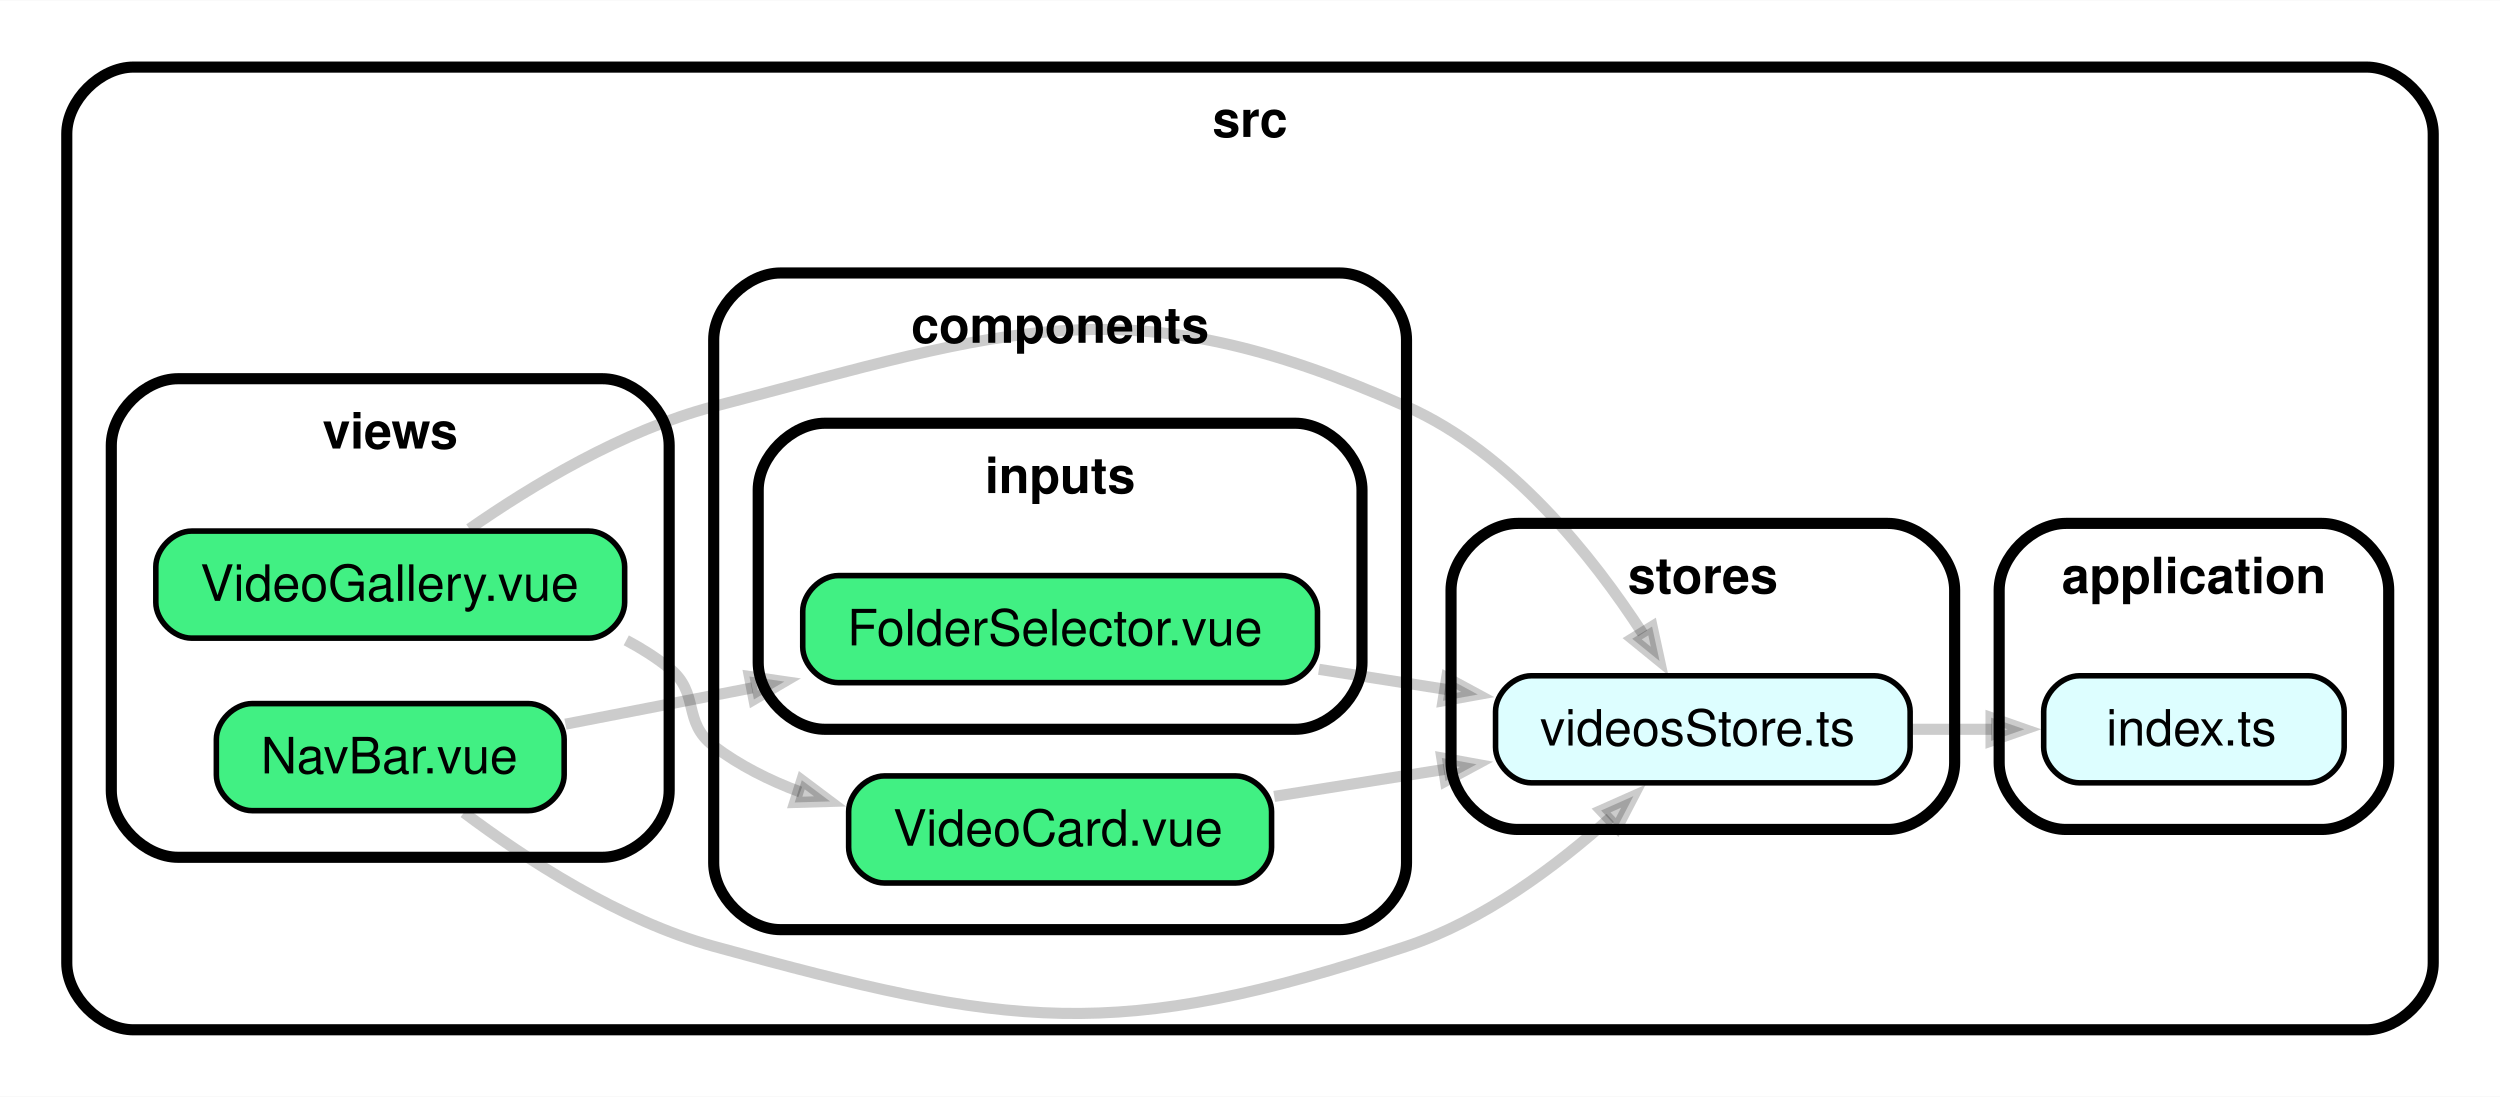
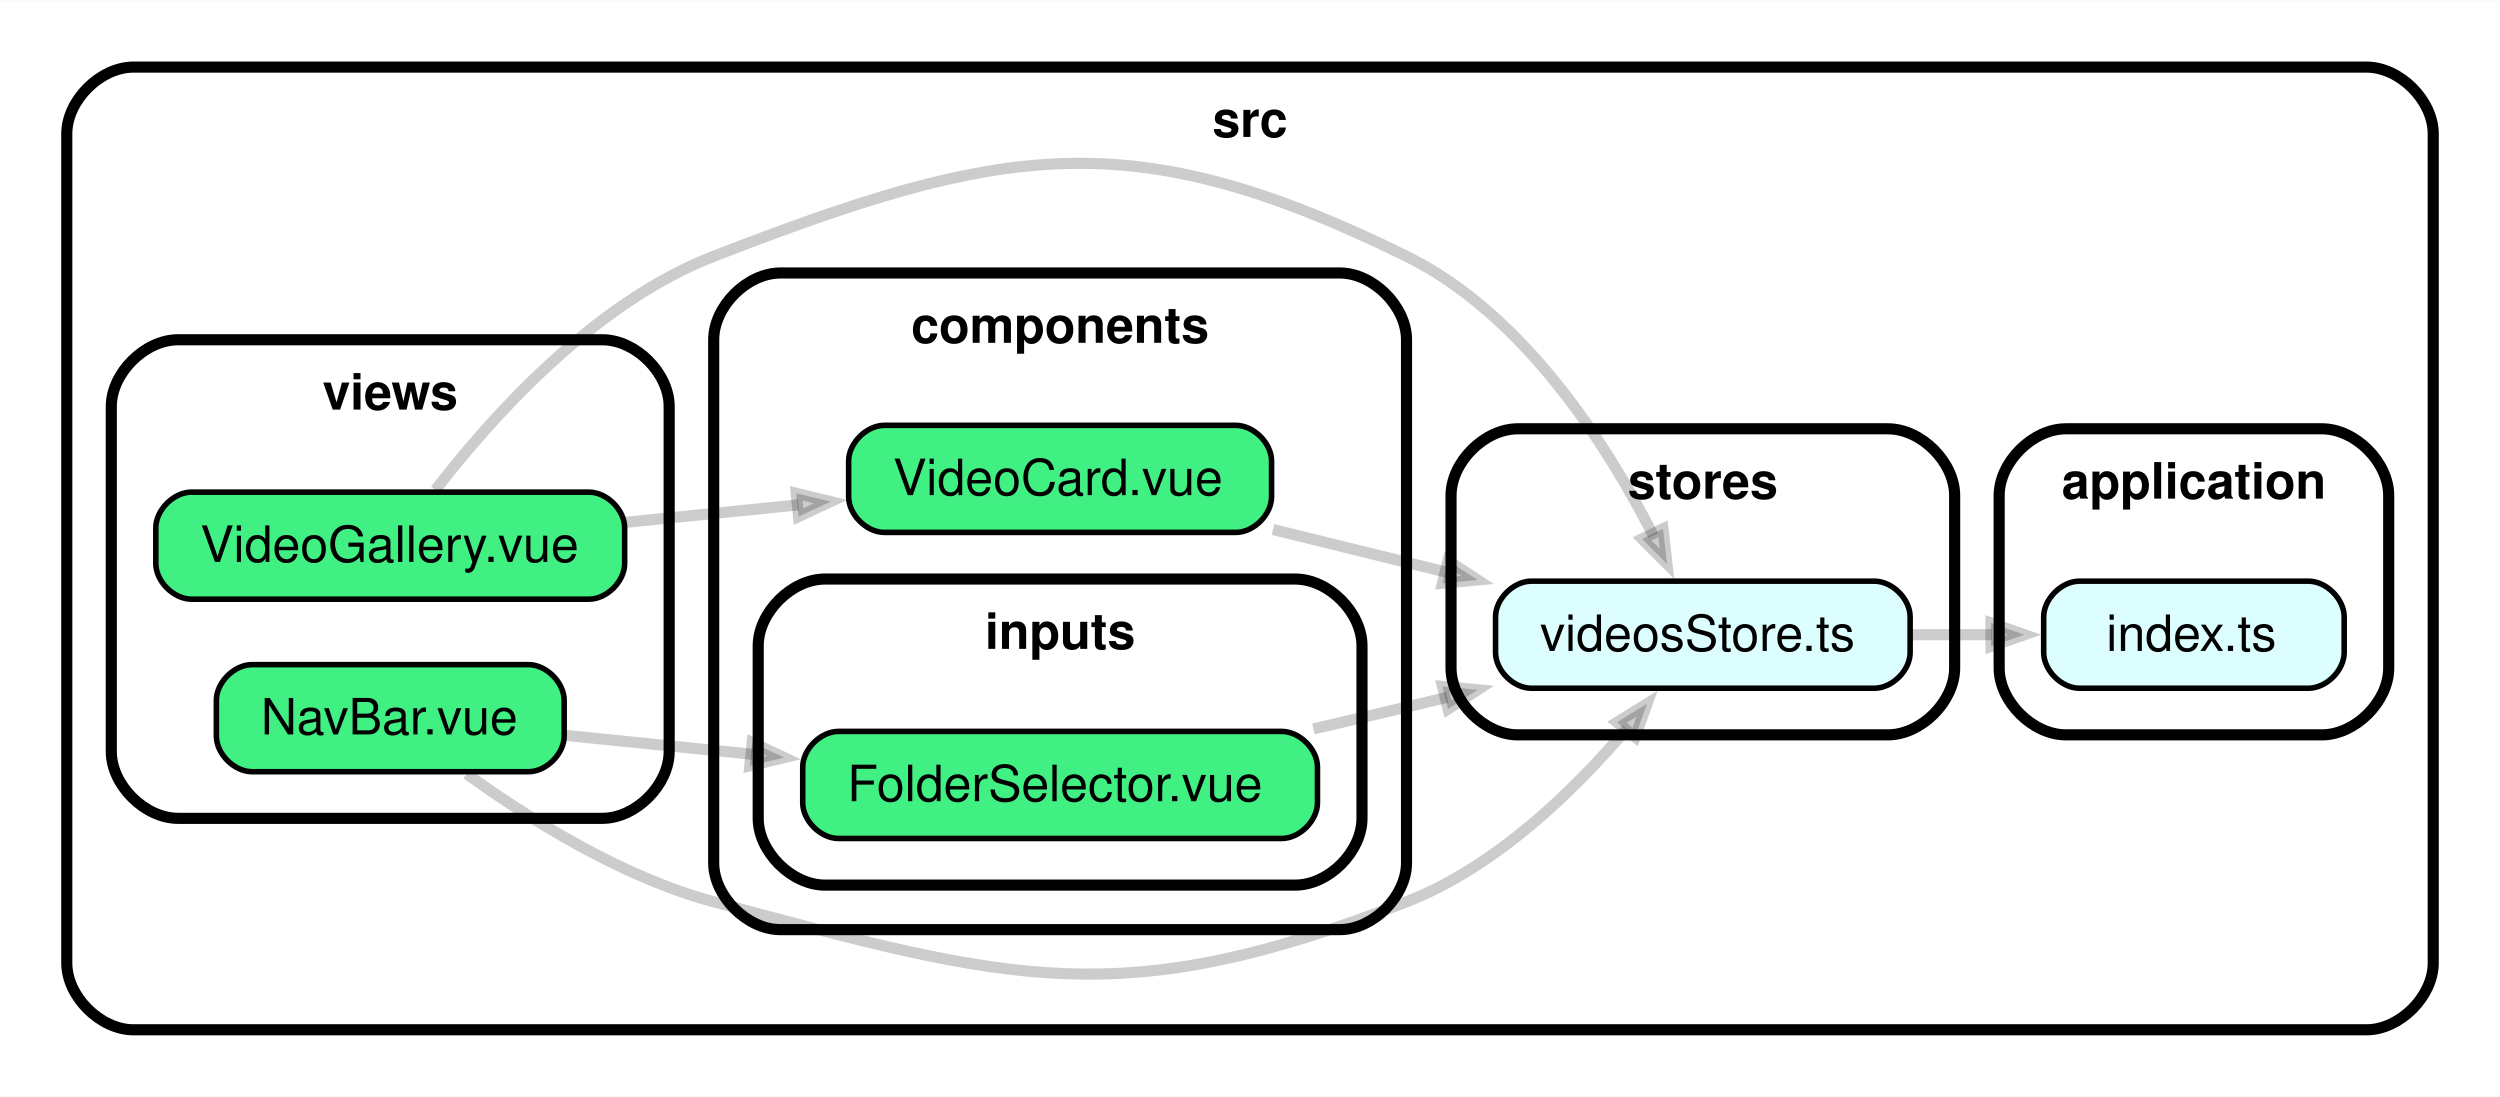
<svg xmlns="http://www.w3.org/2000/svg" xmlns:xlink="http://www.w3.org/1999/xlink" width="449pt" height="197pt" viewBox="0.00 0.00 449.25 197.00">
  <g id="graph0" class="graph" transform="scale(1 1) rotate(0) translate(4 193)">
    <polygon fill="white" stroke="none" points="-4,4 -4,-193 445.25,-193 445.25,4 -4,4" />
    <g id="clust1" class="cluster">
      <path fill="#ffffff" stroke="black" stroke-width="2" d="M20,-8C20,-8 421.25,-8 421.25,-8 427.25,-8 433.25,-14 433.25,-20 433.25,-20 433.25,-169 433.25,-169 433.25,-175 427.25,-181 421.25,-181 421.25,-181 20,-181 20,-181 14,-181 8,-175 8,-169 8,-169 8,-20 8,-20 8,-14 14,-8 20,-8" />
      <text text-anchor="middle" x="220.62" y="-168.45" font-family="Helvetica,sans-Serif" font-weight="bold" font-size="9.00">src</text>
    </g>
+     <g id="clust2" class="cluster">
+       <path fill="#ffffff" stroke="black" stroke-width="2" d="M367.25,-61C367.25,-61 413.25,-61 413.25,-61 419.25,-61 425.25,-67 425.25,-73 425.25,-73 425.25,-104 425.25,-104 425.25,-110 419.25,-116 413.25,-116 413.25,-116 367.25,-116 367.25,-116 361.25,-116 355.25,-110 355.25,-104 355.25,-104 355.25,-73 355.25,-73 355.25,-67 361.25,-61 367.25,-61" />
+       <text text-anchor="middle" x="390.25" y="-103.45" font-family="Helvetica,sans-Serif" font-weight="bold" font-size="9.00">application</text>
+     </g>
+     <g id="clust5" class="cluster">
+       <path fill="#ffffff" stroke="black" stroke-width="2" d="M268.75,-61C268.75,-61 335.25,-61 335.25,-61 341.25,-61 347.25,-67 347.25,-73 347.25,-73 347.25,-104 347.25,-104 347.25,-110 341.25,-116 335.25,-116 335.25,-116 268.75,-116 268.75,-116 262.75,-116 256.75,-110 256.75,-104 256.75,-104 256.75,-73 256.75,-73 256.75,-67 262.75,-61 268.75,-61" />
+       <text text-anchor="middle" x="302" y="-103.45" font-family="Helvetica,sans-Serif" font-weight="bold" font-size="9.00">stores</text>
+     </g>
+     <g id="clust6" class="cluster">
+       <path fill="#ffffff" stroke="black" stroke-width="2" d="M28,-46C28,-46 104.25,-46 104.25,-46 110.25,-46 116.25,-52 116.25,-58 116.25,-58 116.25,-120 116.25,-120 116.25,-126 110.25,-132 104.25,-132 104.25,-132 28,-132 28,-132 22,-132 16,-126 16,-120 16,-120 16,-58 16,-58 16,-52 22,-46 28,-46" />
+       <text text-anchor="middle" x="66.12" y="-119.45" font-family="Helvetica,sans-Serif" font-weight="bold" font-size="9.00">views</text>
+     </g>
    <g id="clust3" class="cluster">
      <path fill="#ffffff" stroke="black" stroke-width="2" d="M136.25,-26C136.25,-26 236.75,-26 236.75,-26 242.75,-26 248.75,-32 248.75,-38 248.75,-38 248.75,-132 248.75,-132 248.75,-138 242.75,-144 236.75,-144 236.75,-144 136.25,-144 136.25,-144 130.25,-144 124.25,-138 124.25,-132 124.25,-132 124.25,-38 124.25,-38 124.25,-32 130.25,-26 136.25,-26" />
      <text text-anchor="middle" x="186.5" y="-131.45" font-family="Helvetica,sans-Serif" font-weight="bold" font-size="9.00">components</text>
    </g>
    <g id="clust4" class="cluster">
-       <path fill="#ffffff" stroke="black" stroke-width="2" d="M144.25,-62C144.25,-62 228.75,-62 228.75,-62 234.75,-62 240.75,-68 240.75,-74 240.75,-74 240.75,-105 240.75,-105 240.75,-111 234.75,-117 228.75,-117 228.75,-117 144.25,-117 144.25,-117 138.25,-117 132.25,-111 132.25,-105 132.25,-105 132.25,-74 132.25,-74 132.25,-68 138.25,-62 144.25,-62" />
-       <text text-anchor="middle" x="186.5" y="-104.45" font-family="Helvetica,sans-Serif" font-weight="bold" font-size="9.00">inputs</text>
-     </g>
-     <g id="clust2" class="cluster">
-       <path fill="#ffffff" stroke="black" stroke-width="2" d="M367.25,-44C367.25,-44 413.25,-44 413.25,-44 419.25,-44 425.25,-50 425.25,-56 425.25,-56 425.25,-87 425.25,-87 425.25,-93 419.25,-99 413.25,-99 413.25,-99 367.25,-99 367.25,-99 361.25,-99 355.25,-93 355.25,-87 355.25,-87 355.25,-56 355.25,-56 355.25,-50 361.25,-44 367.25,-44" />
-       <text text-anchor="middle" x="390.25" y="-86.45" font-family="Helvetica,sans-Serif" font-weight="bold" font-size="9.00">application</text>
-     </g>
-     <g id="clust5" class="cluster">
-       <path fill="#ffffff" stroke="black" stroke-width="2" d="M268.75,-44C268.75,-44 335.25,-44 335.25,-44 341.25,-44 347.25,-50 347.25,-56 347.25,-56 347.25,-87 347.25,-87 347.25,-93 341.25,-99 335.25,-99 335.25,-99 268.75,-99 268.75,-99 262.75,-99 256.75,-93 256.75,-87 256.75,-87 256.75,-56 256.75,-56 256.75,-50 262.75,-44 268.75,-44" />
-       <text text-anchor="middle" x="302" y="-86.45" font-family="Helvetica,sans-Serif" font-weight="bold" font-size="9.00">stores</text>
-     </g>
-     <g id="clust6" class="cluster">
-       <path fill="#ffffff" stroke="black" stroke-width="2" d="M28,-39C28,-39 104.25,-39 104.25,-39 110.25,-39 116.25,-45 116.25,-51 116.25,-51 116.25,-113 116.25,-113 116.25,-119 110.25,-125 104.25,-125 104.25,-125 28,-125 28,-125 22,-125 16,-119 16,-113 16,-113 16,-51 16,-51 16,-45 22,-39 28,-39" />
-       <text text-anchor="middle" x="66.12" y="-112.45" font-family="Helvetica,sans-Serif" font-weight="bold" font-size="9.00">views</text>
+       <path fill="#ffffff" stroke="black" stroke-width="2" d="M144.25,-34C144.25,-34 228.75,-34 228.75,-34 234.75,-34 240.75,-40 240.75,-46 240.75,-46 240.75,-77 240.75,-77 240.75,-83 234.75,-89 228.75,-89 228.75,-89 144.25,-89 144.25,-89 138.25,-89 132.25,-83 132.25,-77 132.25,-77 132.25,-46 132.25,-46 132.25,-40 138.25,-34 144.25,-34" />
+       <text text-anchor="middle" x="186.5" y="-76.45" font-family="Helvetica,sans-Serif" font-weight="bold" font-size="9.00">inputs</text>
    </g>
    <g id="node1" class="node">
      <g id="a_node1">
        <a xlink:href="src/application/index.ts" xlink:title="index.ts">
-           <path fill="#ddfeff" stroke="black" d="M410.83,-71.62C410.83,-71.62 369.67,-71.62 369.67,-71.62 366.46,-71.62 363.25,-68.42 363.25,-65.21 363.25,-65.21 363.25,-58.79 363.25,-58.79 363.25,-55.58 366.46,-52.38 369.67,-52.38 369.67,-52.38 410.83,-52.38 410.83,-52.38 414.04,-52.38 417.25,-55.58 417.25,-58.79 417.25,-58.79 417.25,-65.21 417.25,-65.21 417.25,-68.42 414.04,-71.62 410.83,-71.62" />
-           <text text-anchor="start" x="374.5" y="-59.08" font-family="Helvetica,sans-Serif" font-size="9.00">index.ts</text>
+           <path fill="#ddfeff" stroke="black" d="M410.83,-88.62C410.83,-88.62 369.67,-88.62 369.67,-88.62 366.46,-88.62 363.25,-85.42 363.25,-82.21 363.25,-82.21 363.25,-75.79 363.25,-75.79 363.25,-72.58 366.46,-69.38 369.67,-69.38 369.67,-69.38 410.83,-69.38 410.83,-69.38 414.04,-69.38 417.25,-72.58 417.25,-75.79 417.25,-75.79 417.25,-82.21 417.25,-82.21 417.25,-85.42 414.04,-88.62 410.83,-88.62" />
+           <text text-anchor="start" x="374.5" y="-76.08" font-family="Helvetica,sans-Serif" font-size="9.00">index.ts</text>
        </a>
      </g>
    </g>
    <g id="node2" class="node">
      <g id="a_node2">
        <a xlink:href="src/components/VideoCard.vue" xlink:title="VideoCard.vue">
-           <path fill="#41f083" stroke="black" d="M218.08,-53.62C218.08,-53.62 154.92,-53.62 154.92,-53.62 151.71,-53.62 148.5,-50.42 148.5,-47.21 148.5,-47.21 148.5,-40.79 148.5,-40.79 148.5,-37.58 151.71,-34.38 154.92,-34.38 154.92,-34.38 218.08,-34.38 218.08,-34.38 221.29,-34.38 224.5,-37.58 224.5,-40.79 224.5,-40.79 224.5,-47.21 224.5,-47.21 224.5,-50.42 221.29,-53.62 218.08,-53.62" />
-           <text text-anchor="start" x="156.5" y="-41.08" font-family="Helvetica,sans-Serif" font-size="9.00">VideoCard.vue</text>
+           <path fill="#41f083" stroke="black" d="M218.08,-116.62C218.08,-116.62 154.92,-116.62 154.92,-116.62 151.71,-116.62 148.5,-113.42 148.5,-110.21 148.5,-110.21 148.5,-103.79 148.5,-103.79 148.5,-100.58 151.71,-97.38 154.92,-97.38 154.92,-97.38 218.08,-97.38 218.08,-97.38 221.29,-97.38 224.5,-100.58 224.5,-103.79 224.5,-103.79 224.5,-110.21 224.5,-110.21 224.5,-113.42 221.29,-116.62 218.08,-116.62" />
+           <text text-anchor="start" x="156.5" y="-104.08" font-family="Helvetica,sans-Serif" font-size="9.00">VideoCard.vue</text>
        </a>
      </g>
    </g>
    <g id="node3" class="node">
      <g id="a_node3">
        <a xlink:href="src/stores/videosStore.ts" xlink:title="videosStore.ts">
-           <path fill="#ddfeff" stroke="black" d="M332.83,-71.62C332.83,-71.62 271.17,-71.62 271.17,-71.62 267.96,-71.62 264.75,-68.42 264.75,-65.21 264.75,-65.21 264.75,-58.79 264.75,-58.79 264.75,-55.58 267.96,-52.38 271.17,-52.38 271.17,-52.38 332.83,-52.38 332.83,-52.38 336.04,-52.38 339.25,-55.58 339.25,-58.79 339.25,-58.79 339.25,-65.21 339.25,-65.21 339.25,-68.42 336.04,-71.62 332.83,-71.62" />
-           <text text-anchor="start" x="272.75" y="-59.08" font-family="Helvetica,sans-Serif" font-size="9.00">videosStore.ts</text>
+           <path fill="#ddfeff" stroke="black" d="M332.83,-88.62C332.83,-88.62 271.17,-88.62 271.17,-88.62 267.96,-88.62 264.75,-85.42 264.75,-82.21 264.75,-82.21 264.75,-75.79 264.75,-75.79 264.75,-72.58 267.96,-69.38 271.17,-69.38 271.17,-69.38 332.83,-69.38 332.83,-69.38 336.04,-69.38 339.25,-72.58 339.25,-75.79 339.25,-75.79 339.25,-82.21 339.25,-82.21 339.25,-85.42 336.04,-88.62 332.83,-88.62" />
+           <text text-anchor="start" x="272.75" y="-76.08" font-family="Helvetica,sans-Serif" font-size="9.00">videosStore.ts</text>
        </a>
      </g>
    </g>
    <g id="edge1" class="edge">
-       <path fill="none" stroke="#000000" stroke-width="2" stroke-opacity="0.2" d="M224.98,-49.94C234.77,-51.5 245.42,-53.19 255.58,-54.8" />
-       <polygon fill="#000000" fill-opacity="0.2" stroke="#000000" stroke-width="2" stroke-opacity="0.2" points="255.09,-56.85 261.34,-55.71 255.75,-52.7 255.09,-56.85" />
+       <path fill="none" stroke="#000000" stroke-width="2" stroke-opacity="0.2" d="M224.75,-97.9C232.68,-95.96 240.99,-93.92 248.75,-92 251.13,-91.41 253.58,-90.81 256.04,-90.2" />
+       <polygon fill="#000000" fill-opacity="0.2" stroke="#000000" stroke-width="2" stroke-opacity="0.2" points="256.21,-92.32 261.52,-88.84 255.2,-88.24 256.21,-92.32" />
    </g>
    <g id="edge3" class="edge">
-       <path fill="none" stroke="#000000" stroke-width="2" stroke-opacity="0.2" d="M339.58,-62C344.33,-62 349.2,-62 353.93,-62" />
-       <polygon fill="#000000" fill-opacity="0.2" stroke="#000000" stroke-width="2" stroke-opacity="0.2" points="353.79,-64.1 359.79,-62 353.79,-59.9 353.79,-64.1" />
+       <path fill="none" stroke="#000000" stroke-width="2" stroke-opacity="0.2" d="M339.58,-79C344.33,-79 349.2,-79 353.93,-79" />
+       <polygon fill="#000000" fill-opacity="0.2" stroke="#000000" stroke-width="2" stroke-opacity="0.2" points="353.79,-81.1 359.79,-79 353.79,-76.9 353.79,-81.1" />
    </g>
    <g id="node4" class="node">
      <g id="a_node4">
        <a xlink:href="src/components/inputs/FolderSelector.vue" xlink:title="FolderSelector.vue">
-           <path fill="#41f083" stroke="black" d="M226.33,-89.62C226.33,-89.62 146.67,-89.62 146.67,-89.62 143.46,-89.62 140.25,-86.42 140.25,-83.21 140.25,-83.21 140.25,-76.79 140.25,-76.79 140.25,-73.58 143.46,-70.38 146.67,-70.38 146.67,-70.38 226.33,-70.38 226.33,-70.38 229.54,-70.38 232.75,-73.58 232.75,-76.79 232.75,-76.79 232.75,-83.21 232.75,-83.21 232.75,-86.42 229.54,-89.62 226.33,-89.62" />
-           <text text-anchor="start" x="148.25" y="-77.08" font-family="Helvetica,sans-Serif" font-size="9.00">FolderSelector.vue</text>
+           <path fill="#41f083" stroke="black" d="M226.33,-61.62C226.33,-61.62 146.67,-61.62 146.67,-61.62 143.46,-61.62 140.25,-58.42 140.25,-55.21 140.25,-55.21 140.25,-48.79 140.25,-48.79 140.25,-45.58 143.46,-42.38 146.67,-42.38 146.67,-42.38 226.33,-42.38 226.33,-42.38 229.54,-42.38 232.75,-45.58 232.75,-48.79 232.75,-48.79 232.75,-55.21 232.75,-55.21 232.75,-58.42 229.54,-61.62 226.33,-61.62" />
+           <text text-anchor="start" x="148.25" y="-49.08" font-family="Helvetica,sans-Serif" font-size="9.00">FolderSelector.vue</text>
        </a>
      </g>
    </g>
    <g id="edge2" class="edge">
-       <path fill="none" stroke="#000000" stroke-width="2" stroke-opacity="0.2" d="M233.01,-72.78C240.55,-71.59 248.36,-70.35 255.88,-69.16" />
-       <polygon fill="#000000" fill-opacity="0.2" stroke="#000000" stroke-width="2" stroke-opacity="0.2" points="255.97,-71.27 261.56,-68.25 255.31,-67.12 255.97,-71.27" />
+       <path fill="none" stroke="#000000" stroke-width="2" stroke-opacity="0.2" d="M232.02,-62.07C237.65,-63.38 243.34,-64.71 248.75,-66 251.14,-66.57 253.58,-67.16 256.05,-67.76" />
+       <polygon fill="#000000" fill-opacity="0.2" stroke="#000000" stroke-width="2" stroke-opacity="0.2" points="255.21,-69.71 261.54,-69.1 256.21,-65.64 255.21,-69.71" />
    </g>
    <g id="node5" class="node">
      <g id="a_node5">
        <a xlink:href="src/views/NavBar.vue" xlink:title="NavBar.vue">
-           <path fill="#41f083" stroke="black" d="M90.96,-66.62C90.96,-66.62 41.29,-66.62 41.29,-66.62 38.08,-66.62 34.88,-63.42 34.88,-60.21 34.88,-60.21 34.88,-53.79 34.88,-53.79 34.88,-50.58 38.08,-47.38 41.29,-47.38 41.29,-47.38 90.96,-47.38 90.96,-47.38 94.17,-47.38 97.38,-50.58 97.38,-53.79 97.38,-53.79 97.38,-60.21 97.38,-60.21 97.38,-63.42 94.17,-66.62 90.96,-66.62" />
-           <text text-anchor="start" x="42.88" y="-54.08" font-family="Helvetica,sans-Serif" font-size="9.00">NavBar.vue</text>
+           <path fill="#41f083" stroke="black" d="M90.96,-73.62C90.96,-73.62 41.29,-73.62 41.29,-73.62 38.08,-73.62 34.88,-70.42 34.88,-67.21 34.88,-67.21 34.88,-60.79 34.88,-60.79 34.88,-57.58 38.08,-54.38 41.29,-54.38 41.29,-54.38 90.96,-54.38 90.96,-54.38 94.17,-54.38 97.38,-57.58 97.38,-60.79 97.38,-60.79 97.38,-67.21 97.38,-67.21 97.38,-70.42 94.17,-73.62 90.96,-73.62" />
+           <text text-anchor="start" x="42.88" y="-61.08" font-family="Helvetica,sans-Serif" font-size="9.00">NavBar.vue</text>
        </a>
      </g>
    </g>
    <g id="edge5" class="edge">
-       <path fill="none" stroke="#000000" stroke-width="2" stroke-opacity="0.2" d="M79.37,-47.03C90.37,-38.77 107.34,-27.65 124.25,-23 177.6,-8.32 196.24,-5.56 248.75,-23 262.58,-27.59 275.72,-37.43 285.36,-46.08" />
-       <polygon fill="#000000" fill-opacity="0.2" stroke="#000000" stroke-width="2" stroke-opacity="0.2" points="283.71,-47.41 289.52,-49.99 286.59,-44.35 283.71,-47.41" />
+       <path fill="none" stroke="#000000" stroke-width="2" stroke-opacity="0.2" d="M79.86,-54C90.9,-46.01 107.66,-35.45 124.25,-31 177.7,-16.67 197.19,-10.91 248.75,-31 264.76,-37.24 278.83,-50.92 288.32,-62.09" />
+       <polygon fill="#000000" fill-opacity="0.2" stroke="#000000" stroke-width="2" stroke-opacity="0.2" points="286.57,-63.26 291.98,-66.61 289.84,-60.62 286.57,-63.26" />
    </g>
    <g id="edge4" class="edge">
-       <path fill="none" stroke="#000000" stroke-width="2" stroke-opacity="0.2" d="M97.61,-62.92C107.87,-64.92 119.65,-67.21 131.19,-69.45" />
-       <polygon fill="#000000" fill-opacity="0.2" stroke="#000000" stroke-width="2" stroke-opacity="0.2" points="130.67,-71.49 136.96,-70.57 131.47,-67.36 130.67,-71.49" />
+       <path fill="none" stroke="#000000" stroke-width="2" stroke-opacity="0.2" d="M97.61,-60.91C107.87,-59.87 119.65,-58.68 131.19,-57.51" />
+       <polygon fill="#000000" fill-opacity="0.2" stroke="#000000" stroke-width="2" stroke-opacity="0.2" points="131.16,-59.62 136.92,-56.92 130.74,-55.44 131.16,-59.62" />
    </g>
    <g id="node6" class="node">
      <g id="a_node6">
        <a xlink:href="src/views/VideoGallery.vue" xlink:title="VideoGallery.vue">
-           <path fill="#41f083" stroke="black" d="M101.83,-97.62C101.83,-97.62 30.42,-97.62 30.42,-97.62 27.21,-97.62 24,-94.42 24,-91.21 24,-91.21 24,-84.79 24,-84.79 24,-81.58 27.21,-78.38 30.42,-78.38 30.42,-78.38 101.83,-78.38 101.83,-78.38 105.04,-78.38 108.25,-81.58 108.25,-84.79 108.25,-84.79 108.25,-91.21 108.25,-91.21 108.25,-94.42 105.04,-97.62 101.83,-97.62" />
-           <text text-anchor="start" x="32" y="-85.08" font-family="Helvetica,sans-Serif" font-size="9.00">VideoGallery.vue</text>
+           <path fill="#41f083" stroke="black" d="M101.83,-104.62C101.83,-104.62 30.42,-104.62 30.42,-104.62 27.21,-104.62 24,-101.42 24,-98.21 24,-98.21 24,-91.79 24,-91.79 24,-88.58 27.21,-85.38 30.42,-85.38 30.42,-85.38 101.83,-85.38 101.83,-85.38 105.04,-85.38 108.25,-88.58 108.25,-91.79 108.25,-91.79 108.25,-98.21 108.25,-98.21 108.25,-101.42 105.04,-104.62 101.83,-104.62" />
+           <text text-anchor="start" x="32" y="-92.08" font-family="Helvetica,sans-Serif" font-size="9.00">VideoGallery.vue</text>
        </a>
      </g>
    </g>
    <g id="edge6" class="edge">
-       <path fill="none" stroke="#000000" stroke-width="2" stroke-opacity="0.2" d="M108.54,-77.99C111.27,-76.55 113.88,-74.89 116.25,-73 121.85,-68.53 118.53,-63.31 124.25,-59 128.89,-55.5 134.24,-52.81 139.8,-50.74" />
-       <polygon fill="#000000" fill-opacity="0.2" stroke="#000000" stroke-width="2" stroke-opacity="0.2" points="140.08,-52.86 145.17,-49.04 138.81,-48.85 140.08,-52.86" />
+       <path fill="none" stroke="#000000" stroke-width="2" stroke-opacity="0.2" d="M108.53,-99.2C118.53,-100.21 129.28,-101.3 139.48,-102.34" />
+       <polygon fill="#000000" fill-opacity="0.2" stroke="#000000" stroke-width="2" stroke-opacity="0.2" points="139.08,-104.41 145.26,-102.92 139.5,-100.23 139.08,-104.41" />
    </g>
    <g id="edge7" class="edge">
-       <path fill="none" stroke="#000000" stroke-width="2" stroke-opacity="0.2" d="M80.36,-98.01C91.42,-105.72 107.97,-115.75 124.25,-120 177.79,-133.97 198.2,-142.5 248.75,-120 267.38,-111.71 282.16,-93.13 291.18,-79.22" />
-       <polygon fill="#000000" fill-opacity="0.2" stroke="#000000" stroke-width="2" stroke-opacity="0.2" points="292.88,-80.47 294.23,-74.26 289.3,-78.27 292.88,-80.47" />
+       <path fill="none" stroke="#000000" stroke-width="2" stroke-opacity="0.2" d="M74.25,-105C83.92,-117.58 102.49,-138.58 124.25,-147 175.85,-166.97 199.11,-171.46 248.75,-147 269.79,-136.63 284.72,-113.27 293.09,-96.84" />
+       <polygon fill="#000000" fill-opacity="0.2" stroke="#000000" stroke-width="2" stroke-opacity="0.2" points="294.85,-98.03 295.56,-91.71 291.07,-96.21 294.85,-98.03" />
    </g>
  </g>
</svg>
